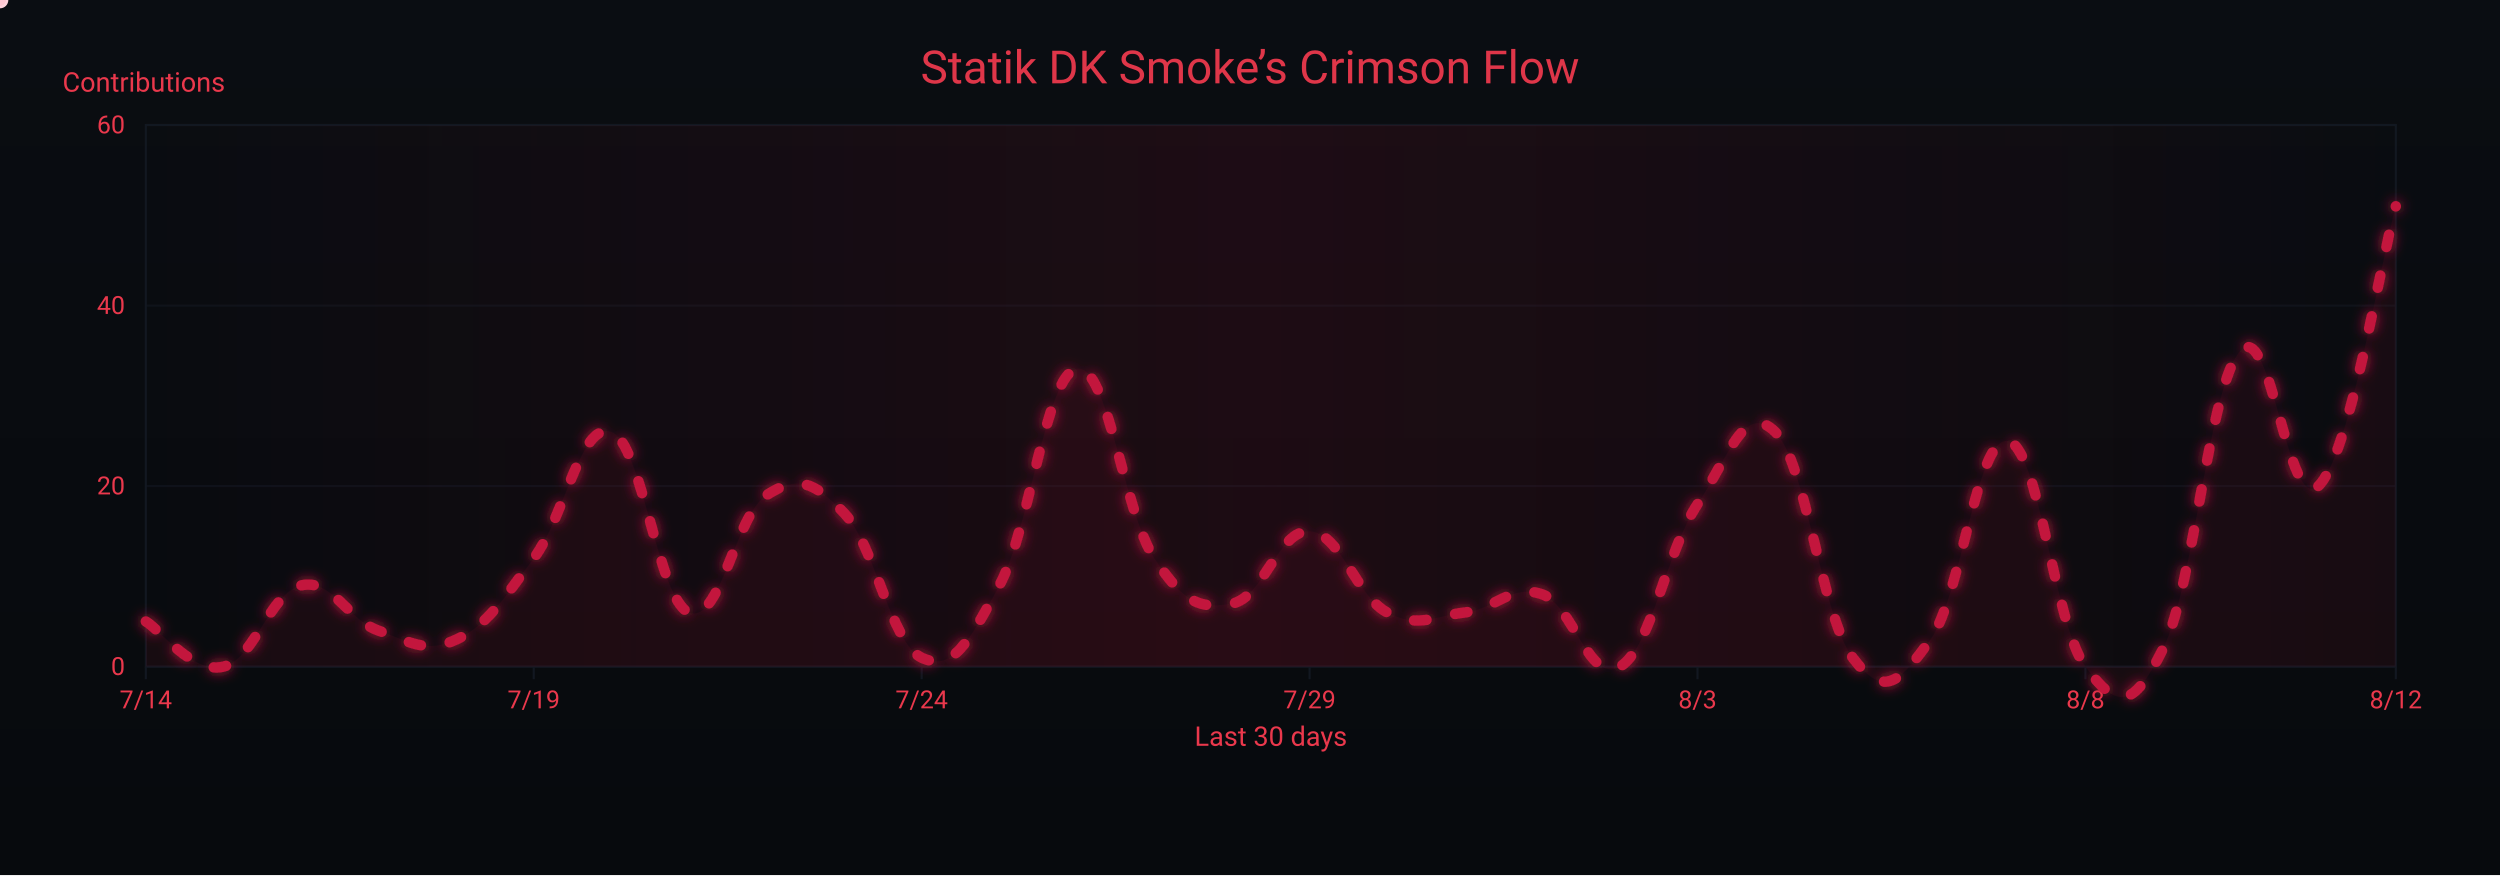
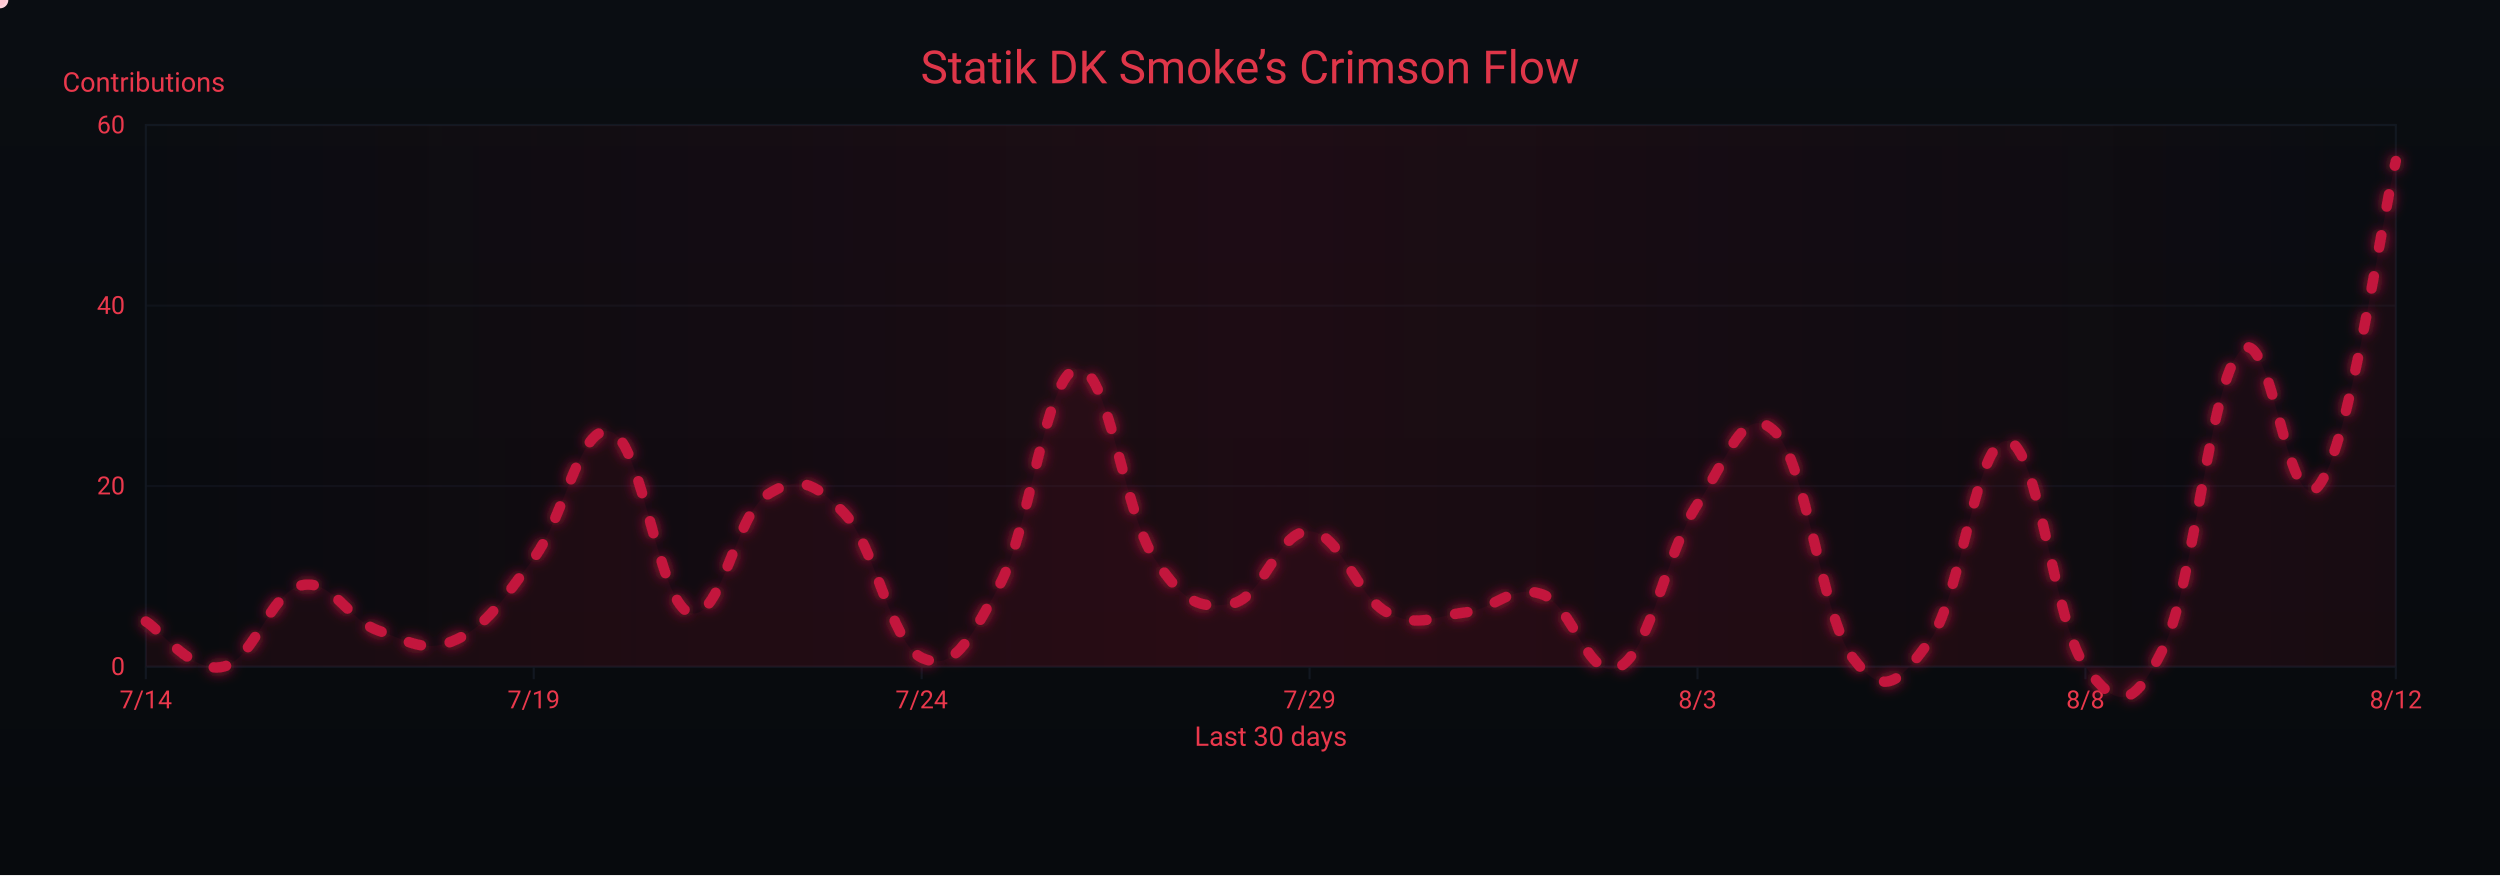
<svg xmlns="http://www.w3.org/2000/svg" width="1200" height="420" viewBox="0 0 1200 420" role="img" aria-label="Crimson Flow Graph">
  <defs>
    <linearGradient id="bgGrad" x1="0" y1="0" x2="0" y2="1">
      <stop offset="0%" stop-color="#0a0d12" />
      <stop offset="100%" stop-color="#070a0d" />
    </linearGradient>
    <filter id="glow">
      <feGaussianBlur stdDeviation="3" result="b1" />
      <feMerge>
        <feMergeNode in="b1" />
        <feMergeNode in="SourceGraphic" />
      </feMerge>
    </filter>
    <linearGradient id="sheen" x1="0" y1="0" x2="1" y2="0">
      <stop offset="0%" stop-color="#9b0e2a" stop-opacity="0" />
      <stop offset="50%" stop-color="#9b0e2a" stop-opacity=".14" />
      <stop offset="100%" stop-color="#9b0e2a" stop-opacity="0" />
      <animateTransform attributeName="gradientTransform" type="translate" from="-1 0" to="1 0" dur="9s" repeatCount="indefinite" />
    </linearGradient>
  </defs>
  <rect width="1200" height="420" fill="url(#bgGrad)" />
  <rect x="70" y="60" width="1080" height="260" fill="none" stroke="#121821" stroke-width="1" />
  <g font-family="ui-sans-serif,system-ui,-apple-system,Segoe UI,Roboto,Ubuntu,Arial" font-size="12">
    <path d="M70,320.0 H1150" stroke="#121821" stroke-width="1" opacity="0.6" />
    <text x="60" y="324.0" text-anchor="end" fill="#ea384c">0</text>
    <path d="M70,233.3 H1150" stroke="#121821" stroke-width="1" opacity="0.6" />
    <text x="60" y="237.3" text-anchor="end" fill="#ea384c">20</text>
    <path d="M70,146.7 H1150" stroke="#121821" stroke-width="1" opacity="0.6" />
    <text x="60" y="150.7" text-anchor="end" fill="#ea384c">40</text>
    <path d="M70,60.0 H1150" stroke="#121821" stroke-width="1" opacity="0.6" />
    <text x="60" y="64.0" text-anchor="end" fill="#ea384c">60</text>
    <text x="30" y="44" fill="#ea384c" font-size="13">Contributions</text>
  </g>
  <g font-family="ui-sans-serif,system-ui,-apple-system,Segoe UI,Roboto,Ubuntu,Arial" font-size="12">
    <path d="M70.0,320 V326" stroke="#121821" stroke-width="1" />
    <text x="70.0" y="340" text-anchor="middle" fill="#ea384c">7/14</text>
    <path d="M256.2,320 V326" stroke="#121821" stroke-width="1" />
    <text x="256.2" y="340" text-anchor="middle" fill="#ea384c">7/19</text>
    <path d="M442.4,320 V326" stroke="#121821" stroke-width="1" />
    <text x="442.4" y="340" text-anchor="middle" fill="#ea384c">7/24</text>
    <path d="M628.6,320 V326" stroke="#121821" stroke-width="1" />
    <text x="628.6" y="340" text-anchor="middle" fill="#ea384c">7/29</text>
    <path d="M814.8,320 V326" stroke="#121821" stroke-width="1" />
    <text x="814.8" y="340" text-anchor="middle" fill="#ea384c">8/3</text>
    <path d="M1001.0,320 V326" stroke="#121821" stroke-width="1" />
    <text x="1001.0" y="340" text-anchor="middle" fill="#ea384c">8/8</text>
    <path d="M1150.0,320 V326" stroke="#121821" stroke-width="1" />
    <text x="1150.0" y="340" text-anchor="middle" fill="#ea384c">8/12</text>
    <text x="610" y="358" text-anchor="middle" fill="#ea384c" font-size="13">Last 30 days</text>
  </g>
  <rect x="70" y="60" width="1080" height="260" fill="url(#sheen)" />
  <text x="600" y="40" text-anchor="middle" font-family="ui-sans-serif,system-ui,-apple-system,Segoe UI,Roboto,Ubuntu,Arial" font-size="22" fill="#ea384c" opacity=".95">Statik DK Smoke’s Crimson Flow</text>
-   <path d="M70.0,298.3 C77.4,302.7 92.3,323.5 107.2,320.0 C122.1,316.5 129.6,284.5 144.5,281.0 C159.4,277.5 166.8,297.5 181.7,302.7 C196.6,307.9 204.1,313.9 219.0,307.0 C233.9,300.1 241.3,287.9 256.2,268.0 C271.1,248.1 278.6,202.1 293.4,207.3 C308.3,212.5 315.8,287.9 330.7,294.0 C345.6,300.1 353.0,247.2 367.9,237.7 C382.8,228.1 390.3,230.7 405.2,246.3 C420.1,261.9 427.5,308.7 442.4,315.7 C457.3,322.6 464.8,308.7 479.7,281.0 C494.6,253.3 502.0,179.6 516.9,177.0 C531.8,174.4 539.2,245.5 554.1,268.0 C569.0,290.5 576.5,292.3 591.4,289.7 C606.3,287.1 613.7,254.1 628.6,255.0 C643.5,255.9 651.0,286.2 665.9,294.0 C680.8,301.8 688.2,295.7 703.1,294.0 C718.0,292.3 725.4,280.1 740.3,285.3 C755.2,290.5 762.7,328.7 777.6,320.0 C792.5,311.3 799.9,264.5 814.8,242.0 C829.7,219.5 837.2,192.6 852.1,207.3 C867.0,222.1 874.4,295.7 889.3,315.7 C904.2,335.6 911.7,327.8 926.6,307.0 C941.4,286.2 948.9,209.1 963.8,211.7 C978.7,214.3 986.1,300.1 1001.0,320.0 C1015.9,339.9 1023.4,341.7 1038.3,311.3 C1053.2,281.0 1060.6,183.9 1075.5,168.3 C1090.4,152.7 1097.9,247.2 1112.8,233.3 C1127.7,219.5 1142.6,125.9 1150.0,99.0 L 1150,320 L 70,320 Z" fill="#7a0f26" opacity=".13">
+   <path d="M70.0,298.3 C77.4,302.7 92.3,323.5 107.2,320.0 C122.1,316.5 129.6,284.5 144.5,281.0 C159.4,277.5 166.8,297.5 181.7,302.7 C196.6,307.9 204.1,313.9 219.0,307.0 C233.9,300.1 241.3,287.9 256.2,268.0 C271.1,248.1 278.6,202.1 293.4,207.3 C308.3,212.5 315.8,287.9 330.7,294.0 C345.6,300.1 353.0,247.2 367.9,237.7 C382.8,228.1 390.3,230.7 405.2,246.3 C420.1,261.9 427.5,308.7 442.4,315.7 C457.3,322.6 464.8,308.7 479.7,281.0 C494.6,253.3 502.0,179.6 516.9,177.0 C531.8,174.4 539.2,245.5 554.1,268.0 C569.0,290.5 576.5,292.3 591.4,289.7 C606.3,287.1 613.7,254.1 628.6,255.0 C643.5,255.9 651.0,286.2 665.9,294.0 C680.8,301.8 688.2,295.7 703.1,294.0 C718.0,292.3 725.4,280.1 740.3,285.3 C755.2,290.5 762.7,328.7 777.6,320.0 C792.5,311.3 799.9,264.5 814.8,242.0 C829.7,219.5 837.2,192.6 852.1,207.3 C867.0,222.1 874.4,295.7 889.3,315.7 C904.2,335.6 911.7,327.8 926.6,307.0 C941.4,286.2 948.9,209.1 963.8,211.7 C978.7,214.3 986.1,300.1 1001.0,320.0 C1015.9,339.9 1023.4,341.7 1038.3,311.3 C1053.2,281.0 1060.6,183.9 1075.5,168.3 C1090.4,152.7 1097.9,251.5 1112.8,233.3 C1127.7,215.1 1142.6,108.5 1150.0,77.3 L 1150,320 L 70,320 Z" fill="#7a0f26" opacity=".13">
    <animate attributeName="opacity" values=".10;.17;.10" dur="6s" repeatCount="indefinite" />
  </path>
-   <path id="curve" d="M70.0,298.3 C77.4,302.7 92.3,323.5 107.2,320.0 C122.1,316.5 129.6,284.5 144.5,281.0 C159.4,277.5 166.8,297.5 181.7,302.7 C196.6,307.9 204.1,313.9 219.0,307.0 C233.9,300.1 241.3,287.9 256.2,268.0 C271.1,248.1 278.6,202.1 293.4,207.3 C308.3,212.5 315.8,287.9 330.7,294.0 C345.6,300.1 353.0,247.2 367.9,237.7 C382.8,228.1 390.3,230.7 405.2,246.3 C420.1,261.9 427.5,308.7 442.4,315.7 C457.3,322.6 464.8,308.7 479.7,281.0 C494.6,253.3 502.0,179.6 516.9,177.0 C531.8,174.4 539.2,245.5 554.1,268.0 C569.0,290.5 576.5,292.3 591.4,289.7 C606.3,287.1 613.7,254.1 628.6,255.0 C643.5,255.9 651.0,286.2 665.9,294.0 C680.8,301.8 688.2,295.7 703.1,294.0 C718.0,292.3 725.4,280.1 740.3,285.3 C755.2,290.5 762.7,328.7 777.6,320.0 C792.5,311.3 799.9,264.5 814.8,242.0 C829.7,219.5 837.2,192.6 852.1,207.3 C867.0,222.1 874.4,295.7 889.3,315.7 C904.2,335.6 911.7,327.8 926.6,307.0 C941.4,286.2 948.9,209.1 963.8,211.7 C978.7,214.3 986.1,300.1 1001.0,320.0 C1015.9,339.9 1023.4,341.7 1038.3,311.3 C1053.2,281.0 1060.6,183.9 1075.5,168.3 C1090.4,152.7 1097.9,247.2 1112.8,233.3 C1127.7,219.5 1142.6,125.9 1150.0,99.0" fill="none" stroke="#c3193d" stroke-width="5" stroke-linecap="round" stroke-linejoin="round" stroke-dasharray="6 14" filter="url(#glow)">
+   <path id="curve" d="M70.0,298.3 C77.4,302.7 92.3,323.5 107.2,320.0 C122.1,316.5 129.6,284.5 144.5,281.0 C159.4,277.5 166.8,297.5 181.7,302.7 C196.6,307.9 204.1,313.9 219.0,307.0 C233.9,300.1 241.3,287.9 256.2,268.0 C271.1,248.1 278.6,202.1 293.4,207.3 C308.3,212.5 315.8,287.9 330.7,294.0 C345.6,300.1 353.0,247.2 367.9,237.7 C382.8,228.1 390.3,230.7 405.2,246.3 C420.1,261.9 427.5,308.7 442.4,315.7 C457.3,322.6 464.8,308.7 479.7,281.0 C494.6,253.3 502.0,179.6 516.9,177.0 C531.8,174.4 539.2,245.5 554.1,268.0 C569.0,290.5 576.5,292.3 591.4,289.7 C606.3,287.1 613.7,254.1 628.6,255.0 C643.5,255.9 651.0,286.2 665.9,294.0 C680.8,301.8 688.2,295.7 703.1,294.0 C718.0,292.3 725.4,280.1 740.3,285.3 C755.2,290.5 762.7,328.7 777.6,320.0 C792.5,311.3 799.9,264.5 814.8,242.0 C829.7,219.5 837.2,192.6 852.1,207.3 C867.0,222.1 874.4,295.7 889.3,315.7 C904.2,335.6 911.7,327.8 926.6,307.0 C941.4,286.2 948.9,209.1 963.8,211.7 C978.7,214.3 986.1,300.1 1001.0,320.0 C1015.9,339.9 1023.4,341.7 1038.3,311.3 C1053.2,281.0 1060.6,183.9 1075.5,168.3 C1090.4,152.7 1097.9,251.5 1112.8,233.3 C1127.7,215.1 1142.6,108.5 1150.0,77.3" fill="none" stroke="#c3193d" stroke-width="5" stroke-linecap="round" stroke-linejoin="round" stroke-dasharray="6 14" filter="url(#glow)">
    <animate attributeName="stroke-dashoffset" values="0;-220" dur="4.8s" repeatCount="indefinite" />
  </path>
  <g fill="#ffd1db">
    <circle r="4">
      <animateMotion dur="7s" rotate="auto" repeatCount="indefinite">
        <mpath href="#curve" />
      </animateMotion>
      <animate attributeName="opacity" values="1;.3;1" dur="2.2s" repeatCount="indefinite" />
    </circle>
    <circle r="3" fill="#ffffff">
      <animateMotion dur="8.2s" begin="1s" rotate="auto" repeatCount="indefinite">
        <mpath href="#curve" />
      </animateMotion>
      <animate attributeName="opacity" values=".7;.2;.7" dur="2.4s" repeatCount="indefinite" />
    </circle>
    <circle r="3" fill="#ffc7d3">
      <animateMotion dur="6s" begin="2s" rotate="auto" repeatCount="indefinite">
        <mpath href="#curve" />
      </animateMotion>
      <animate attributeName="opacity" values=".8;.3;.8" dur="2s" repeatCount="indefinite" />
    </circle>
  </g>
</svg>
